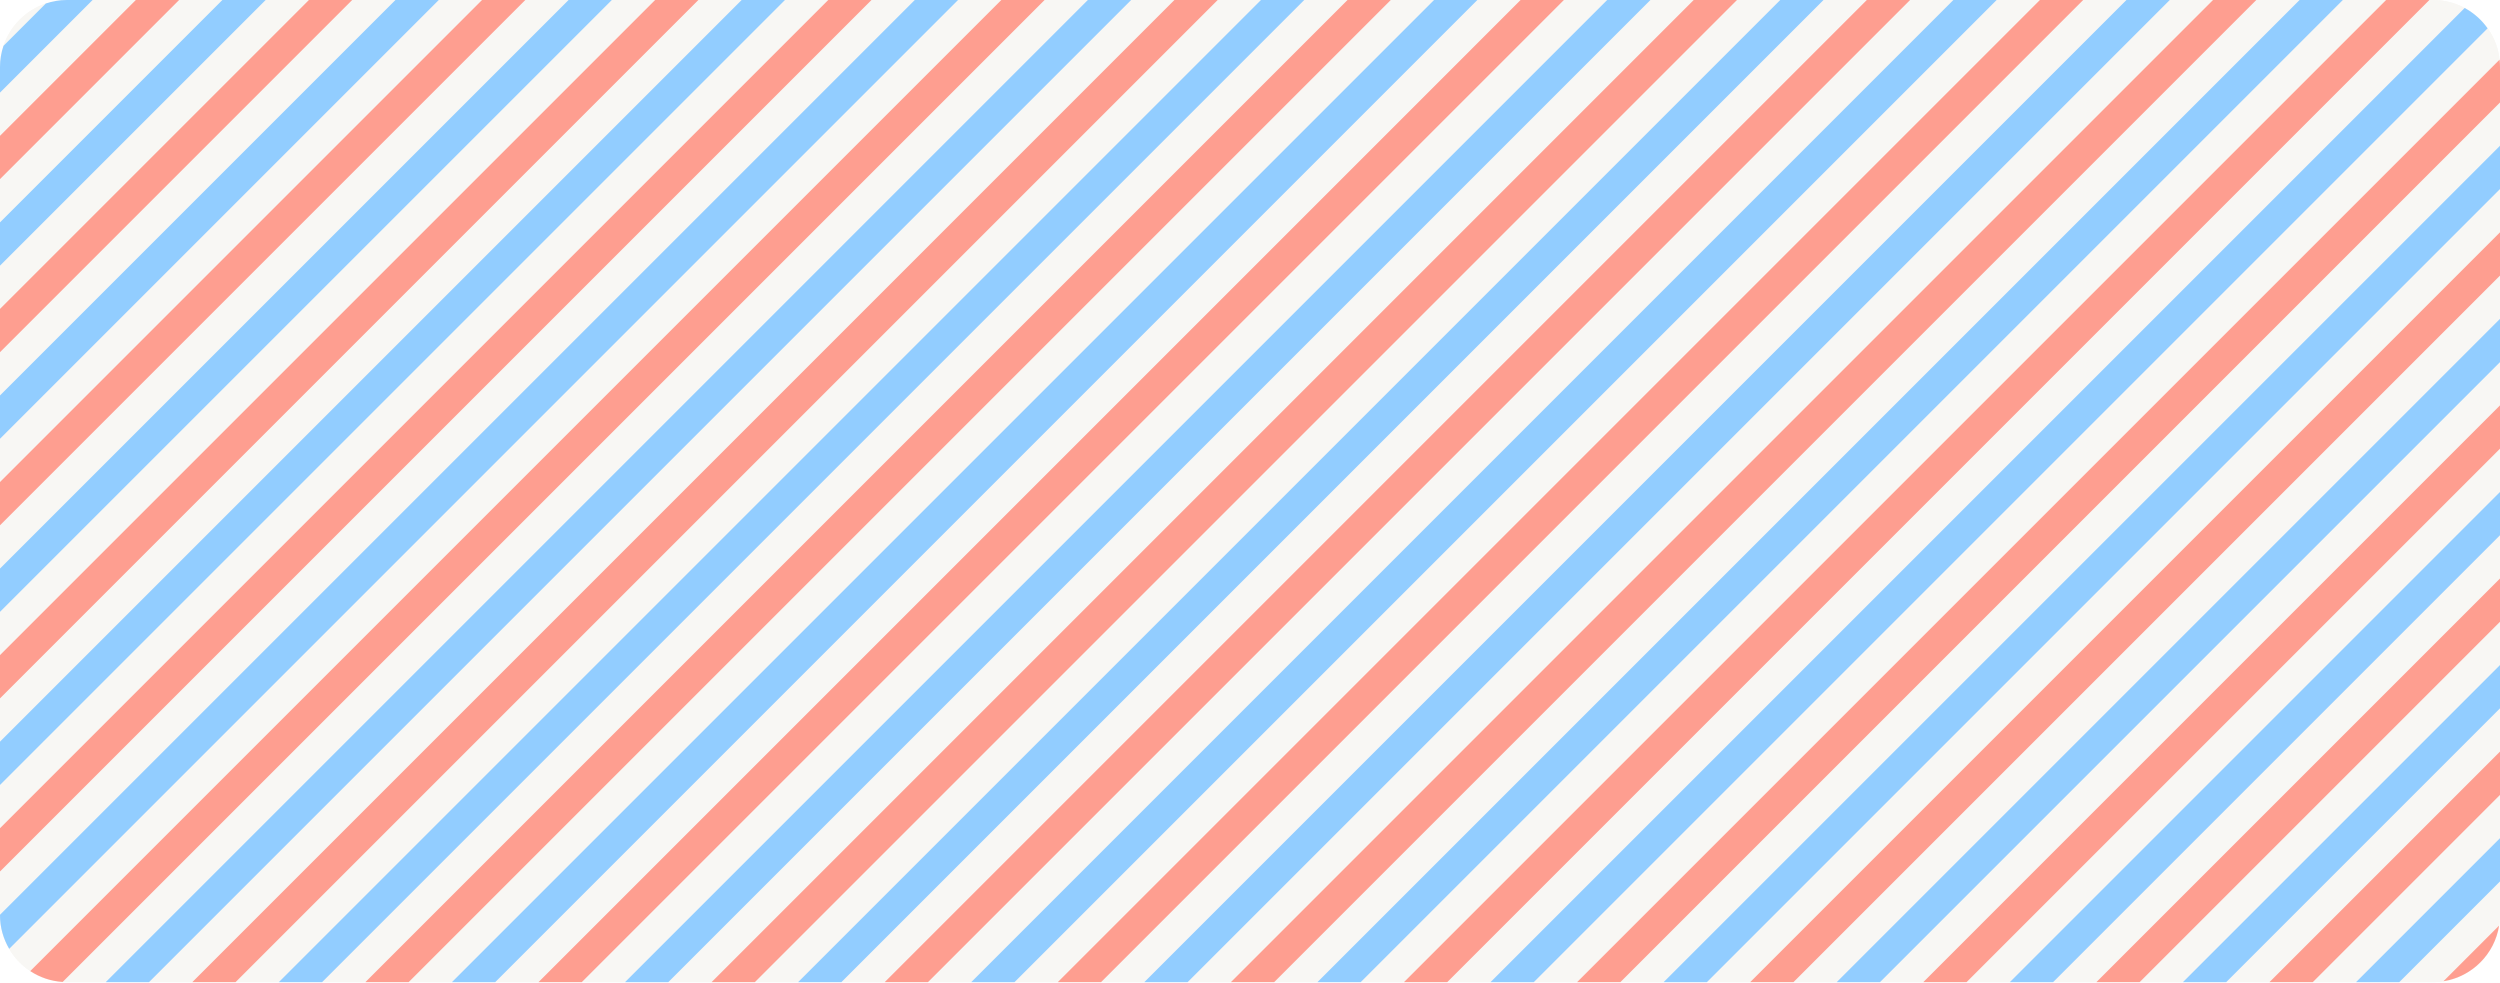
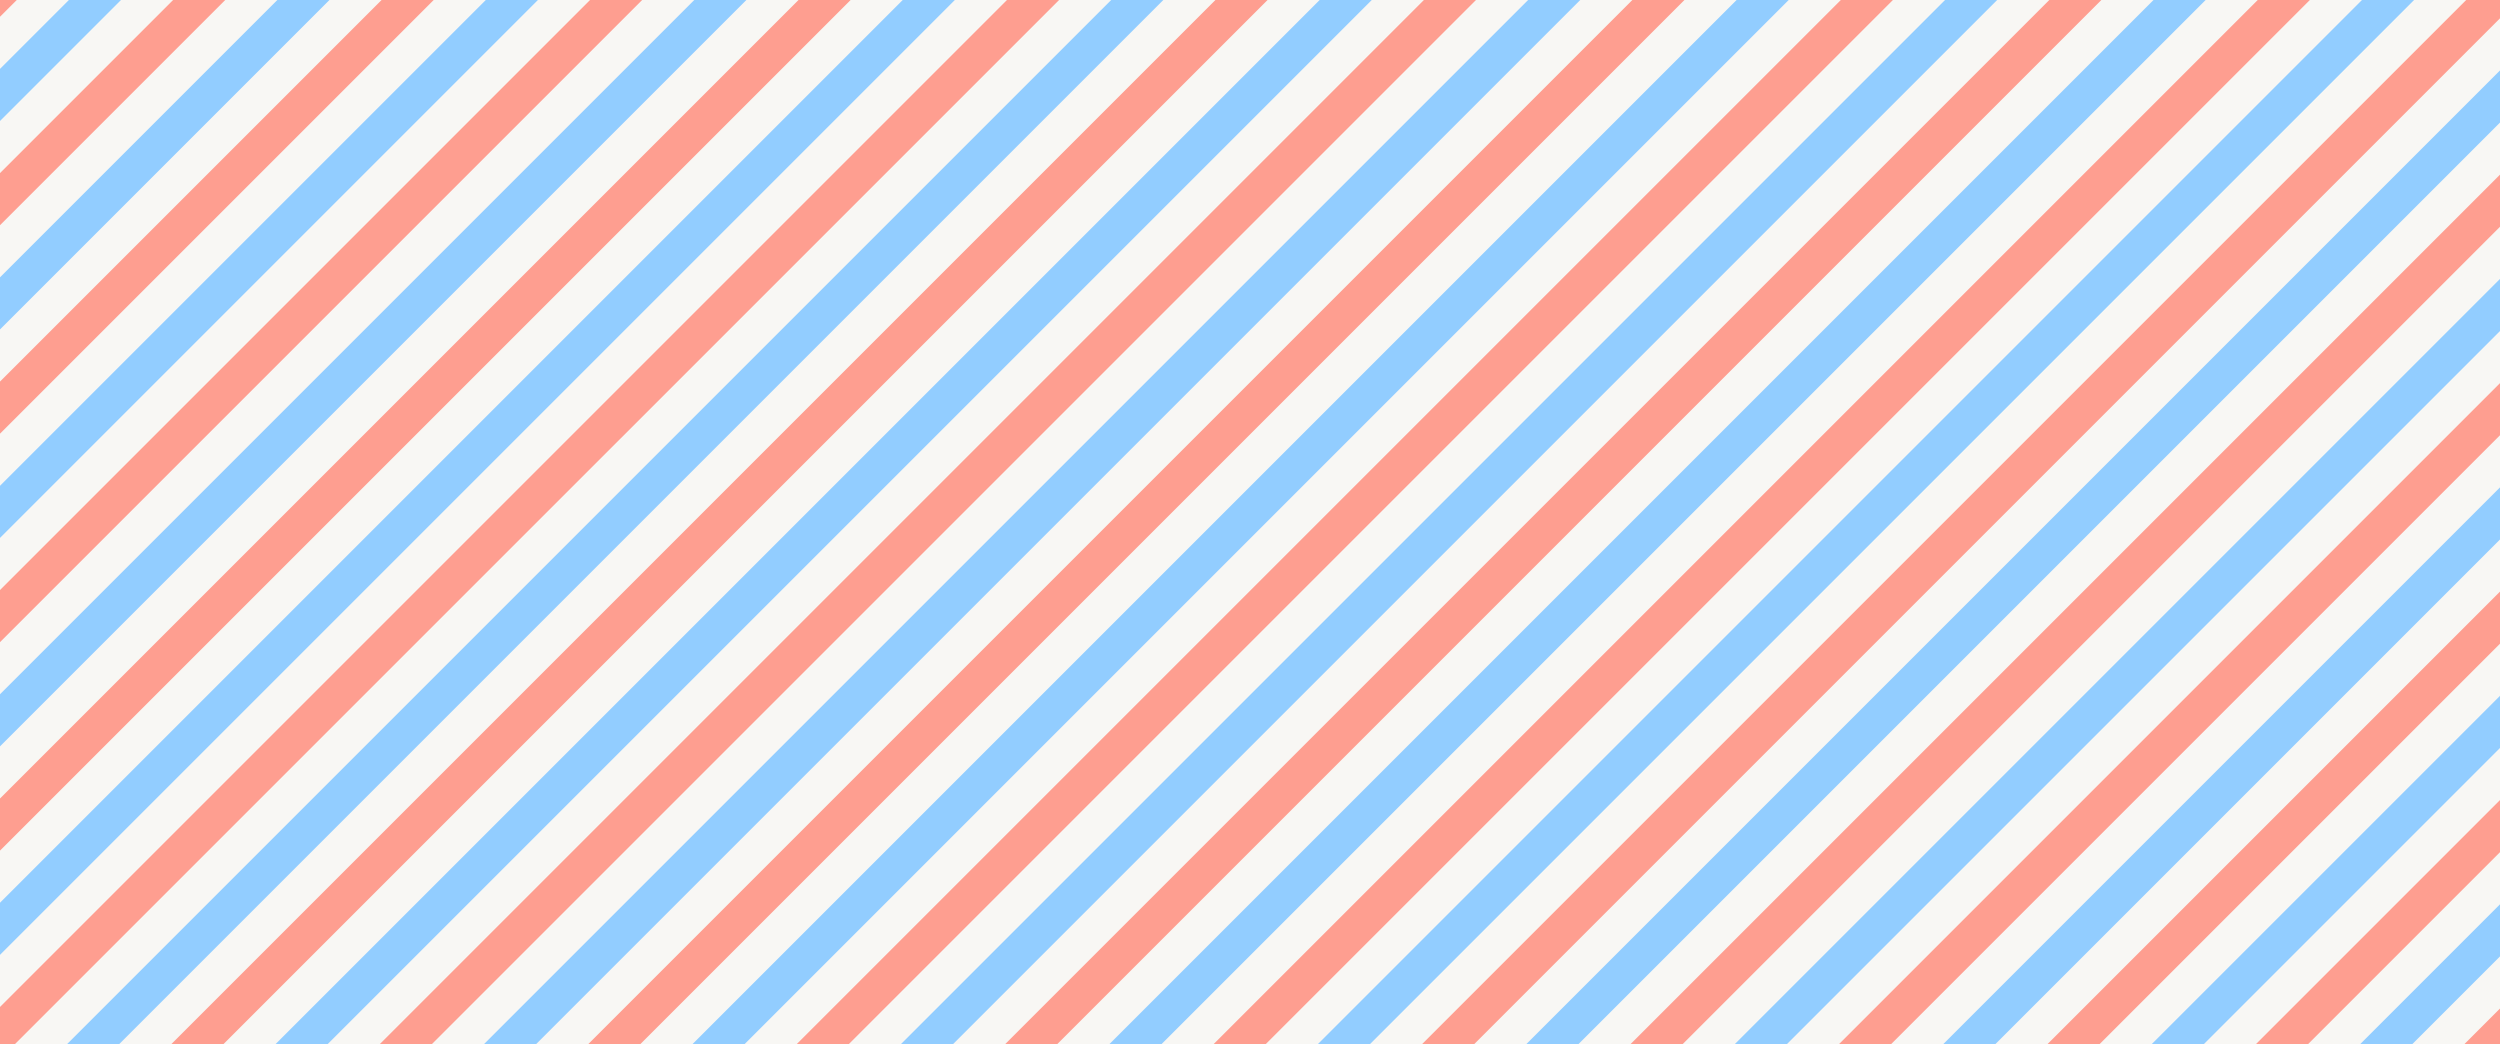
- <svg xmlns="http://www.w3.org/2000/svg" width="560" height="220" viewBox="0 0 560 220">
+ <svg xmlns="http://www.w3.org/2000/svg" width="465" height="194" viewBox="23 16 465 190">
  <path fill="#F8F7F4" d="M560 205c0 8.25-6.75 15-15 15H15c-8.25 0-15-6.75-15-15V15C0 6.75 6.75 0 15 0h530c8.25 0 15 6.75 15 15v190z" />
  <g fill="#F8F7F4">
    <path d="M545 0H20.729L0 20.729V205c0 8.25 6.75 15 15 15h530c8.25 0 15-6.75 15-15V15c0-8.25-6.75-15-15-15zM10.246.79A15.107 15.107 0 0 0 .79 10.246L10.246.79z" />
  </g>
  <path fill="#92CDFF" d="M20.741 0H15c-1.655 0-3.245.283-4.737.784L.784 10.263A14.848 14.848 0 0 0 0 15v5.741L20.741 0z" />
  <path fill="#FE9E90" d="M0 40.116L40.116 0h-9.693L0 30.423z" />
  <path fill="#92CDFF" d="M0 59.504L59.504 0h-9.693L0 49.811z" />
  <path fill="#FE9E90" d="M0 78.891L78.891 0h-9.694L0 69.197z" />
  <path fill="#92CDFF" d="M0 98.278L98.278 0h-9.694L0 88.584z" />
  <path fill="#FE9E90" d="M0 117.665L117.665 0h-9.694L0 107.971z" />
  <path fill="#92CDFF" d="M0 137.052L137.052 0h-9.694L0 127.358z" />
  <path fill="#FE9E90" d="M0 156.438L156.438 0h-9.693L0 146.745z" />
  <path fill="#92CDFF" d="M0 175.826L175.826 0h-9.693L0 166.134z" />
  <path fill="#FE9E90" d="M0 195.213L195.213 0h-9.693L0 185.521z" />
  <path fill="#92CDFF" d="M204.907 0L0 204.907V205c0 2.746.761 5.317 2.063 7.538L214.601 0h-9.694z" />
  <path fill="#FE9E90" d="M14.036 219.951L233.987 0h-9.694L6.775 217.519a14.889 14.889 0 0 0 7.261 2.432z" />
  <path fill="#92CDFF" d="M33.375 220l220-220h-9.695L23.681 220z" />
  <path fill="#FE9E90" d="M52.762 220l220-220h-9.695L43.068 220z" />
  <path fill="#92CDFF" d="M72.149 220L292.148 0h-9.694L62.455 220z" />
  <path fill="#FE9E90" d="M91.536 220L311.535 0h-9.693l-220 220z" />
  <path fill="#92CDFF" d="M110.923 220l220-220h-9.694l-220 220z" />
  <path fill="#FE9E90" d="M130.31 220l220-220h-9.695L120.616 220z" />
  <path fill="#92CDFF" d="M149.697 220L369.696 0h-9.693l-220 220z" />
  <path fill="#FE9E90" d="M169.084 220L389.083 0h-9.692L159.39 220z" />
  <path fill="#92CDFF" d="M188.471 220L408.472 0h-9.695l-220 220z" />
  <path fill="#FE9E90" d="M207.858 220L427.857 0h-9.693L198.165 220z" />
  <path fill="#92CDFF" d="M227.246 220L447.247 0h-9.695l-220 220z" />
  <path fill="#FE9E90" d="M246.632 220L466.633 0h-9.695l-220 220z" />
  <path fill="#92CDFF" d="M266.021 220l220-220h-9.696l-220 220z" />
  <path fill="#FE9E90" d="M285.406 220l220-220h-9.693l-220 220z" />
  <path fill="#92CDFF" d="M304.794 220l220-220H515.1l-220 220z" />
  <path fill="#FE9E90" d="M324.181 220l220-220h-9.695l-220 220z" />
  <path fill="#92CDFF" d="M343.568 220L557.22 6.349a15.177 15.177 0 0 0-5.137-4.557L333.874 220h9.694z" />
  <path fill="#FE9E90" d="M362.955 220L560 22.955V15c0-.555-.036-1.102-.096-1.642L353.262 220h9.693z" />
  <path fill="#92CDFF" d="M382.342 220L560 42.342v-9.694L372.648 220z" />
  <path fill="#FE9E90" d="M401.729 220L560 61.729v-9.692L392.036 220z" />
  <path fill="#92CDFF" d="M421.117 220L560 81.118v-9.696L411.423 220z" />
  <path fill="#FE9E90" d="M440.504 220L560 100.504v-9.695L430.81 220z" />
  <path fill="#92CDFF" d="M459.892 220L560 119.892v-9.696L450.196 220z" />
  <path fill="#FE9E90" d="M479.278 220L560 139.278v-9.695L469.583 220z" />
  <path fill="#92CDFF" d="M498.665 220L560 158.665v-9.693L488.972 220z" />
  <path fill="#FE9E90" d="M518.052 220L560 178.052v-9.695L508.357 220z" />
  <path fill="#92CDFF" d="M537.438 220L560 197.438v-9.692L527.746 220z" />
  <path fill="#FE9E90" d="M559.798 207.335l-12.463 12.463c6.386-1.011 11.452-6.077 12.463-12.463z" />
</svg>
